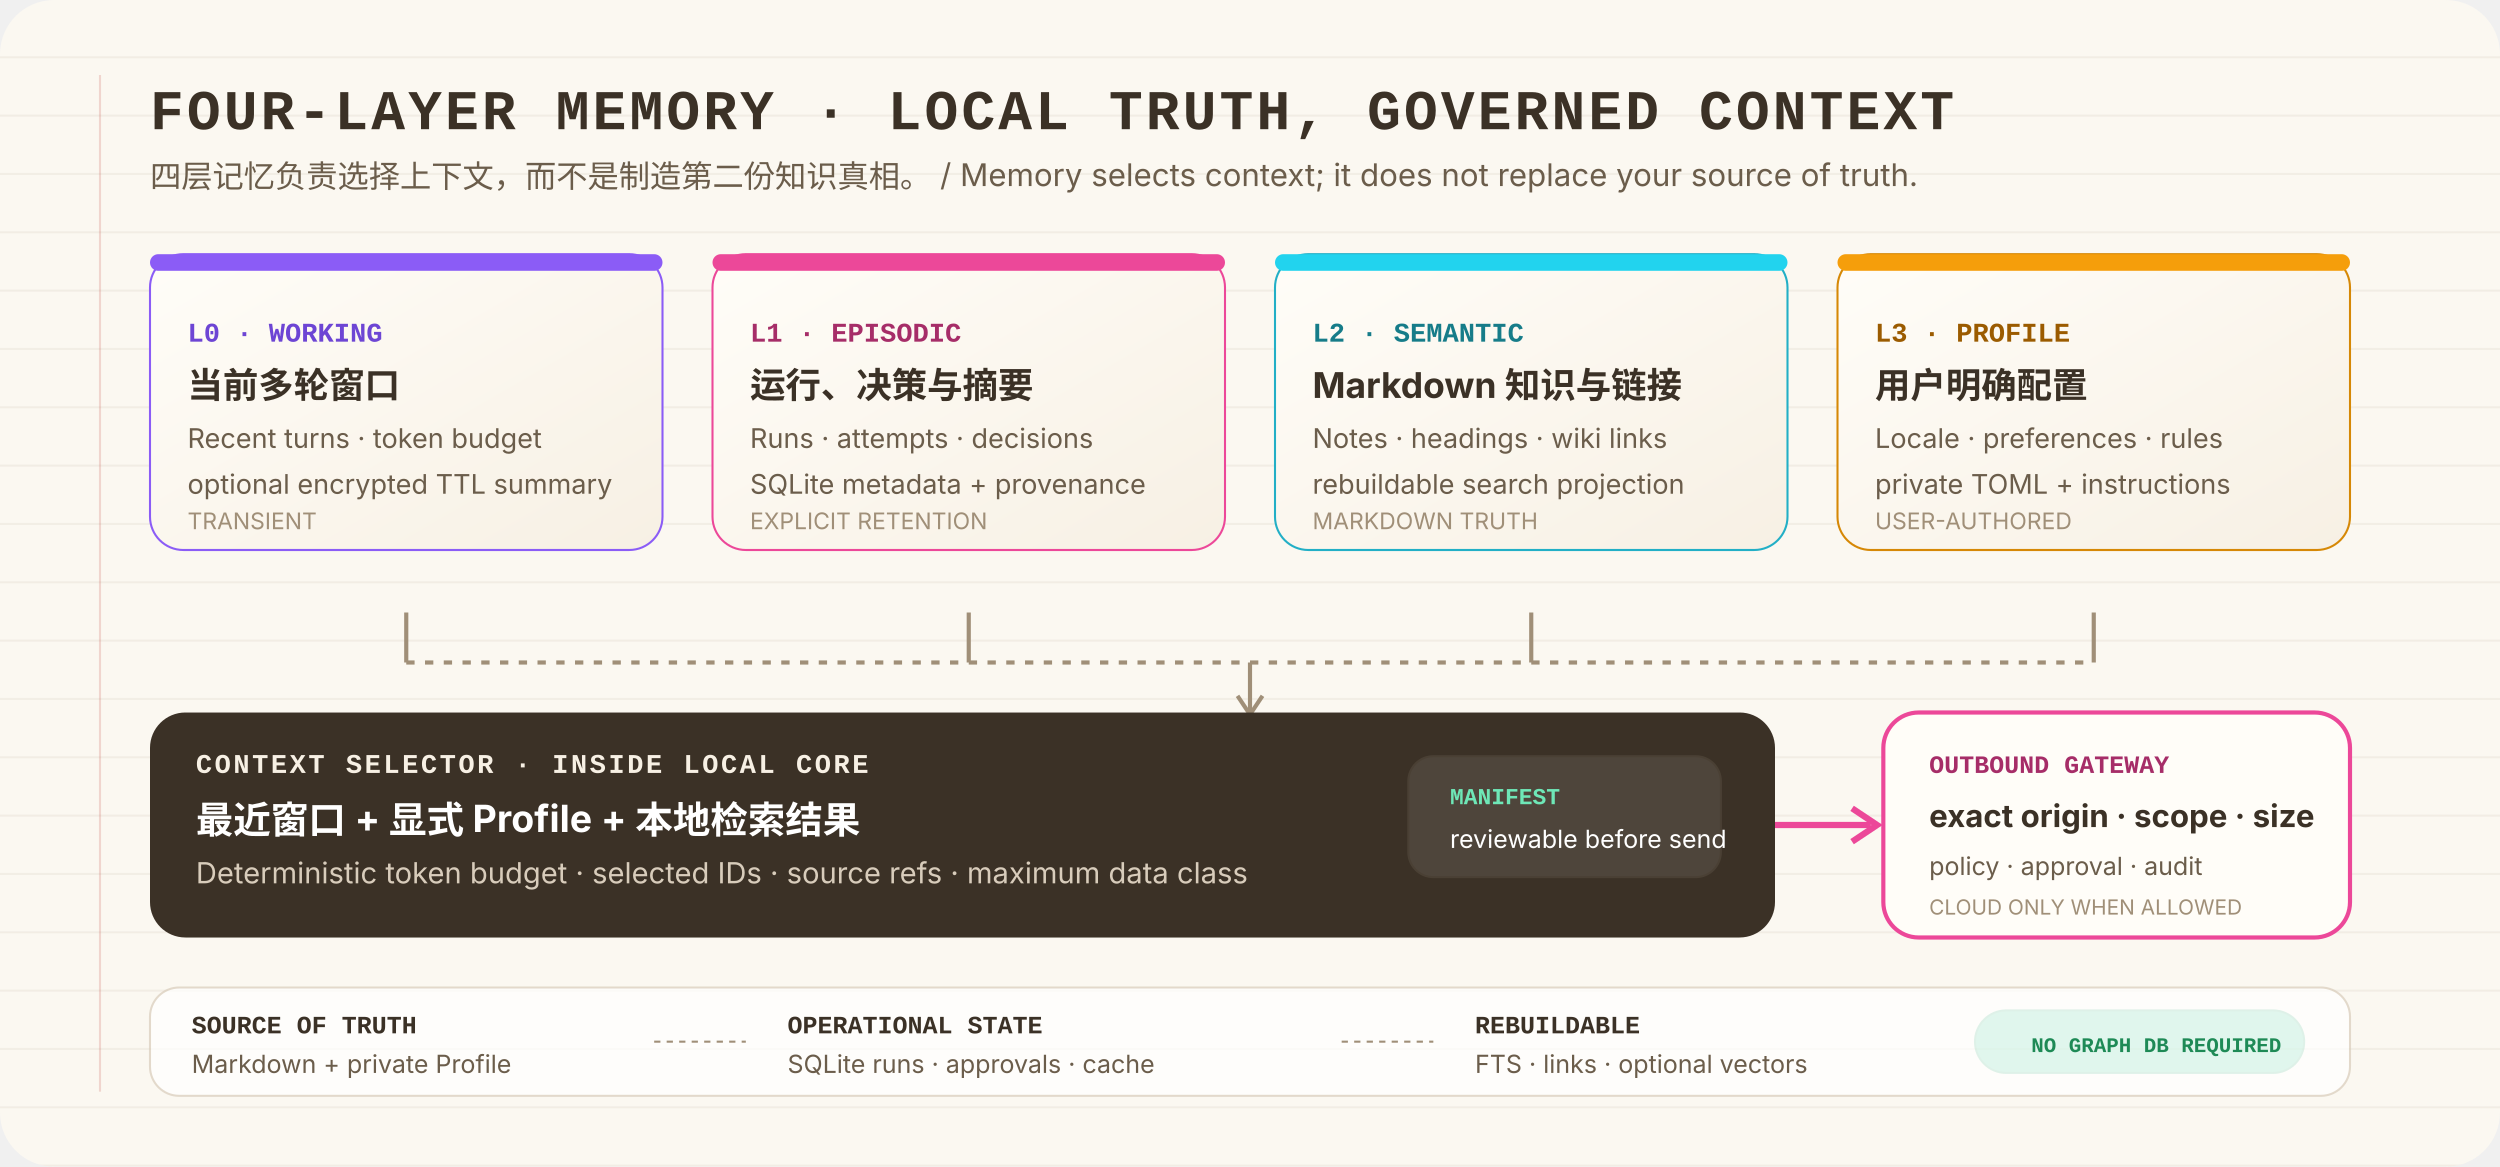
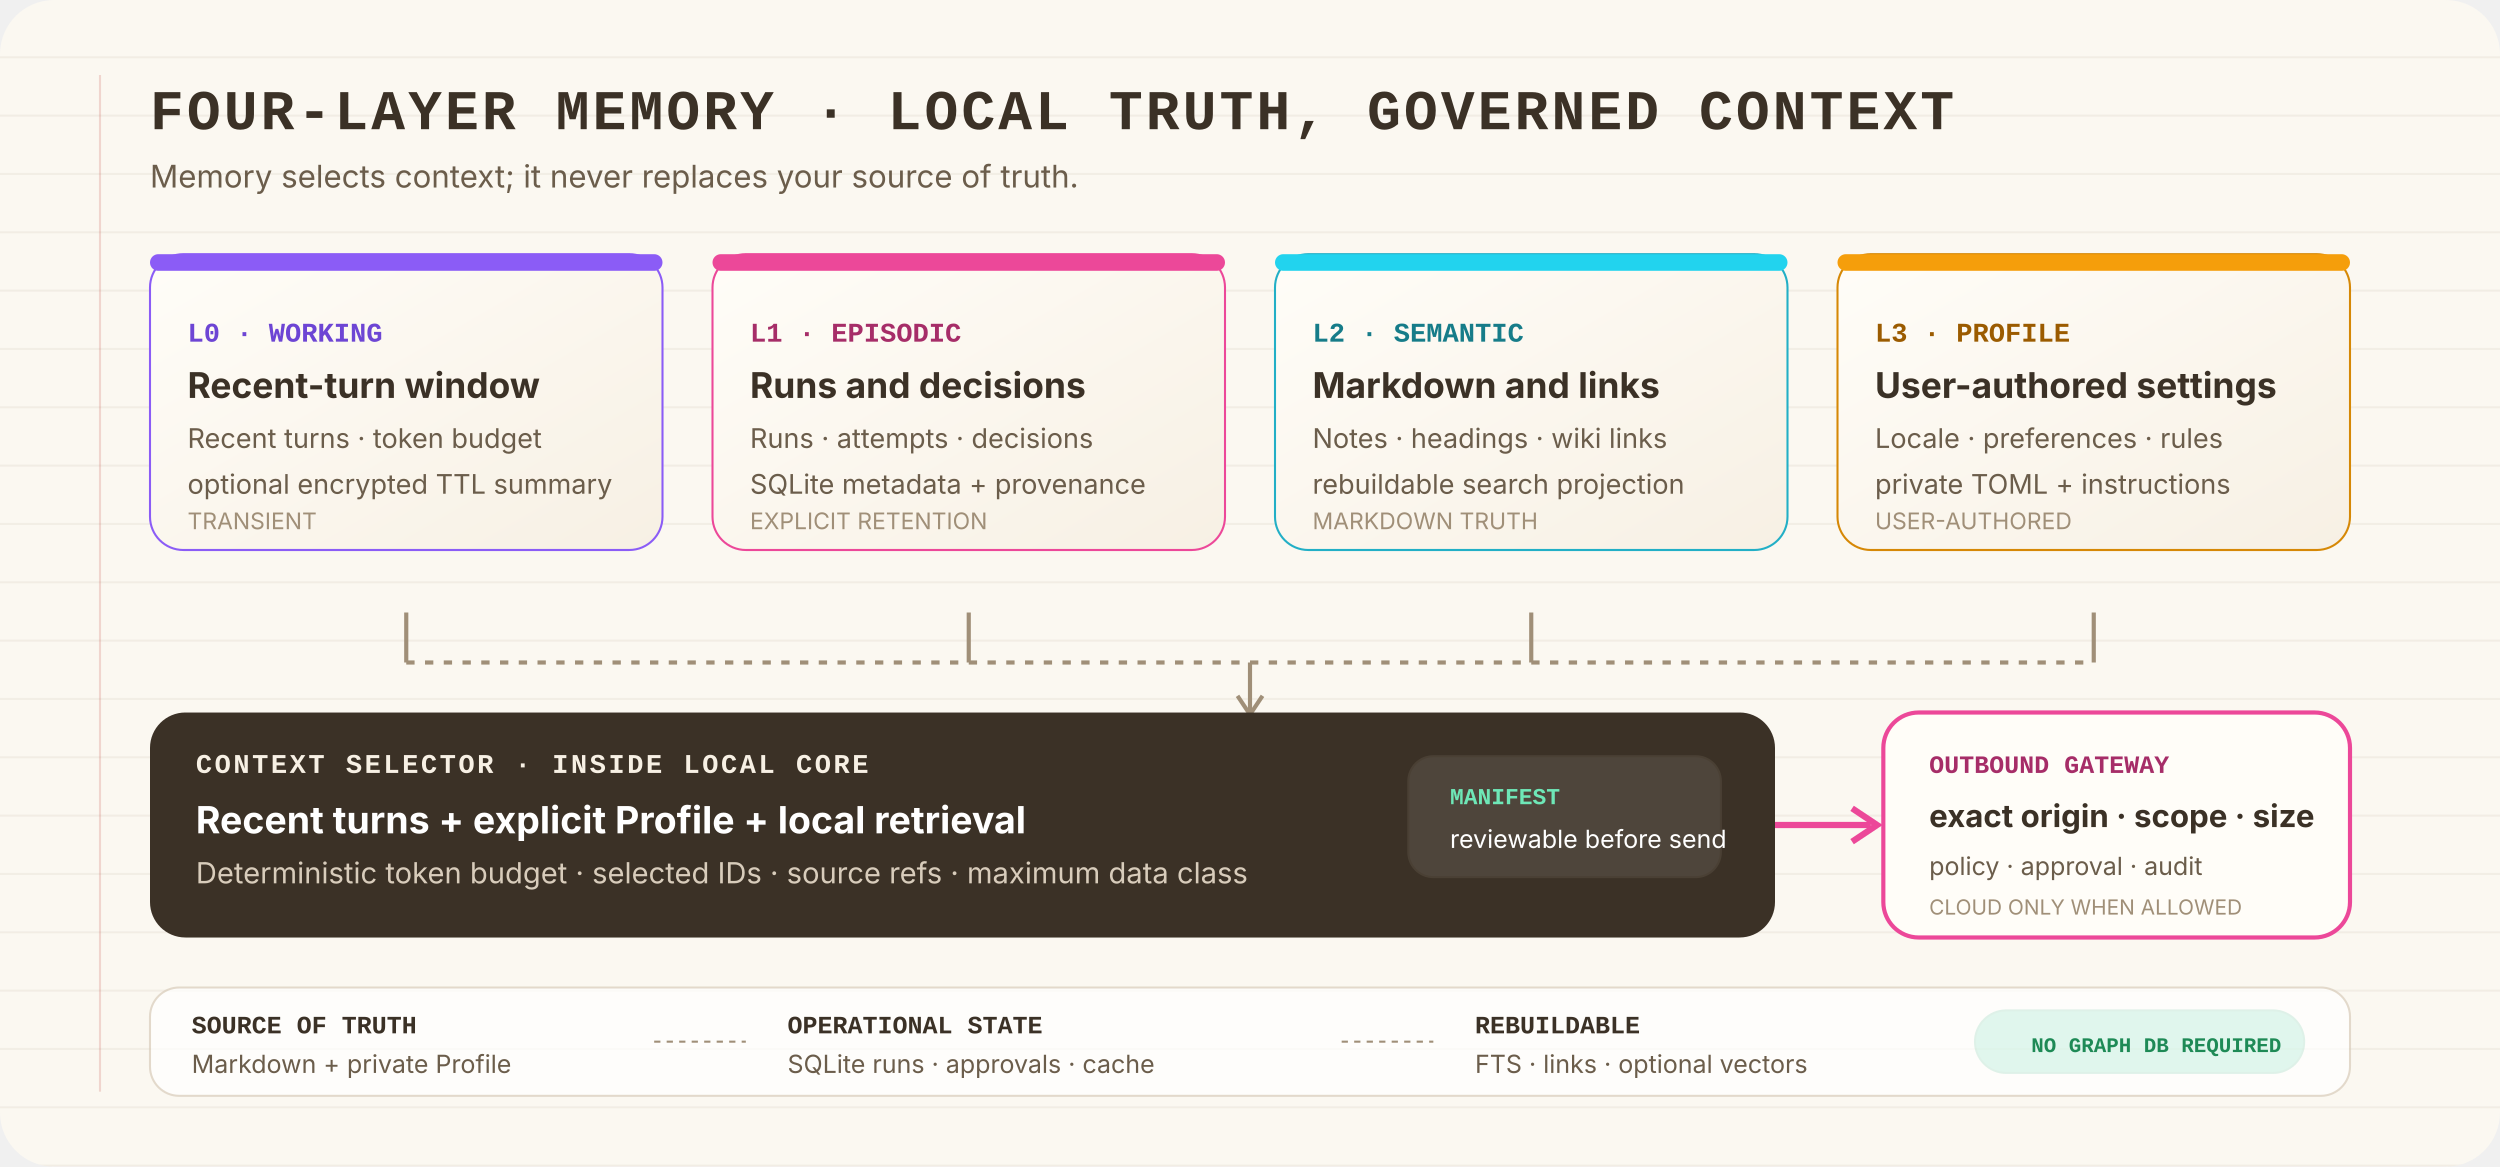
<svg xmlns="http://www.w3.org/2000/svg" width="1200" height="560" viewBox="0 0 1200 560" role="img" aria-labelledby="title desc">
  <defs>
    <linearGradient id="paper" x1="0" y1="0" x2="1" y2="1">
      <stop stop-color="#FFFDF8" />
      <stop offset="1" stop-color="#F7F0E4" />
    </linearGradient>
    <pattern id="rules" width="28" height="28" patternUnits="userSpaceOnUse">
      <path d="M0 27.5H28" stroke="#A08F78" stroke-opacity="0.09" />
    </pattern>
  </defs>
  <rect width="1200" height="560" rx="26" fill="#FBF8F1" />
  <rect width="1200" height="560" rx="26" fill="url(#rules)" />
  <path d="M48 36V524" stroke="#C0392F" stroke-opacity="0.18" />
-   <g font-family="-apple-system, BlinkMacSystemFont, Segoe UI, PingFang SC, Microsoft YaHei, sans-serif">
+   <g font-family="-apple-system, BlinkMacSystemFont, Segoe UI, sans-serif">
    <text x="72" y="62" fill="#3B3126" font-family="American Typewriter, Courier New, monospace" font-size="27" font-weight="800" letter-spacing="1.5">FOUR-LAYER MEMORY · LOCAL TRUTH, GOVERNED CONTEXT</text>
-     <text x="72" y="90" fill="#6B5D4B" font-size="15">四层记忆负责选择上下文，而不是制造第二份知识真相。 / Memory selects context; it does not replace your source of truth.</text>
+     <text x="72" y="90" fill="#6B5D4B" font-size="15">Memory selects context; it never replaces your source of truth.</text>
    <g transform="translate(72 122)">
      <g>
        <rect width="246" height="142" rx="16" fill="url(#paper)" stroke="#8B5CF6" />
        <rect width="246" height="8" rx="4" fill="#8B5CF6" />
        <text x="18" y="42" fill="#6D45D4" font-family="American Typewriter, Courier New, monospace" font-size="13" font-weight="800">L0 · WORKING</text>
-         <text x="18" y="69" fill="#3B3126" font-size="17" font-weight="700">当前多轮窗口</text>
+         <text x="18" y="69" fill="#3B3126" font-size="17" font-weight="700">Recent-turn window</text>
        <text x="18" y="93" fill="#6B5D4B" font-size="13">Recent turns · token budget</text>
        <text x="18" y="115" fill="#6B5D4B" font-size="13">optional encrypted TTL summary</text>
        <text x="18" y="132" fill="#A08F78" font-size="11">TRANSIENT</text>
      </g>
      <g transform="translate(270)">
        <rect width="246" height="142" rx="16" fill="url(#paper)" stroke="#EC4899" />
        <rect width="246" height="8" rx="4" fill="#EC4899" />
        <text x="18" y="42" fill="#A62D68" font-family="American Typewriter, Courier New, monospace" font-size="13" font-weight="800">L1 · EPISODIC</text>
-         <text x="18" y="69" fill="#3B3126" font-size="17" font-weight="700">运行、决策与摘要</text>
+         <text x="18" y="69" fill="#3B3126" font-size="17" font-weight="700">Runs and decisions</text>
        <text x="18" y="93" fill="#6B5D4B" font-size="13">Runs · attempts · decisions</text>
        <text x="18" y="115" fill="#6B5D4B" font-size="13">SQLite metadata + provenance</text>
        <text x="18" y="132" fill="#A08F78" font-size="11">EXPLICIT RETENTION</text>
      </g>
      <g transform="translate(540)">
        <rect width="246" height="142" rx="16" fill="url(#paper)" stroke="#22AFC6" />
        <rect width="246" height="8" rx="4" fill="#22D3EE" />
        <text x="18" y="42" fill="#167C89" font-family="American Typewriter, Courier New, monospace" font-size="13" font-weight="800">L2 · SEMANTIC</text>
-         <text x="18" y="69" fill="#3B3126" font-size="17" font-weight="700">Markdown 知识与链接</text>
+         <text x="18" y="69" fill="#3B3126" font-size="17" font-weight="700">Markdown and links</text>
        <text x="18" y="93" fill="#6B5D4B" font-size="13">Notes · headings · wiki links</text>
        <text x="18" y="115" fill="#6B5D4B" font-size="13">rebuildable search projection</text>
        <text x="18" y="132" fill="#A08F78" font-size="11">MARKDOWN TRUTH</text>
      </g>
      <g transform="translate(810)">
        <rect width="246" height="142" rx="16" fill="url(#paper)" stroke="#D68806" />
        <rect width="246" height="8" rx="4" fill="#F59E0B" />
        <text x="18" y="42" fill="#9B5B00" font-family="American Typewriter, Courier New, monospace" font-size="13" font-weight="800">L3 · PROFILE</text>
-         <text x="18" y="69" fill="#3B3126" font-size="17" font-weight="700">用户明确配置</text>
+         <text x="18" y="69" fill="#3B3126" font-size="17" font-weight="700">User-authored settings</text>
        <text x="18" y="93" fill="#6B5D4B" font-size="13">Locale · preferences · rules</text>
        <text x="18" y="115" fill="#6B5D4B" font-size="13">private TOML + instructions</text>
        <text x="18" y="132" fill="#A08F78" font-size="11">USER-AUTHORED</text>
      </g>
    </g>
    <g transform="translate(72 294)">
      <path d="M123 0V24M393 0V24M663 0V24M933 0V24" stroke="#A08F78" stroke-width="2" />
      <path d="M123 24H933" stroke="#A08F78" stroke-width="2" stroke-dasharray="4 5" />
      <path d="M528 24V48" stroke="#A08F78" stroke-width="2" />
      <path d="M522 40L528 49L534 40" fill="none" stroke="#A08F78" stroke-width="2" />
      <rect y="48" width="780" height="108" rx="17" fill="#3B3126" />
      <text x="22" y="77" fill="#F7F0E4" font-family="American Typewriter, Courier New, monospace" font-size="13" font-weight="800" letter-spacing="1.2">CONTEXT SELECTOR · INSIDE LOCAL CORE</text>
-       <text x="22" y="106" fill="#FFFFFF" font-size="18" font-weight="700">最近窗口 + 显式 Profile + 本地检索结果</text>
+       <text x="22" y="106" fill="#FFFFFF" font-size="18" font-weight="700">Recent turns + explicit Profile + local retrieval</text>
      <text x="22" y="130" fill="#D8CCBB" font-size="14">Deterministic token budget · selected IDs · source refs · maximum data class</text>
      <rect x="604" y="69" width="150" height="58" rx="12" fill="#FFFFFF" opacity="0.10" stroke="#D8CCBB" />
      <text x="624" y="92" fill="#6EE7B7" font-family="American Typewriter, Courier New, monospace" font-size="11" font-weight="800">MANIFEST</text>
      <text x="624" y="113" fill="#FFFFFF" font-size="12">reviewable before send</text>
      <path d="M780 102H826" stroke="#EC4899" stroke-width="3" />
      <path d="M817 94L829 102L817 110" fill="none" stroke="#EC4899" stroke-width="3" />
      <rect x="832" y="48" width="224" height="108" rx="17" fill="#FFFDF8" stroke="#EC4899" stroke-width="2" />
      <text x="854" y="77" fill="#A62D68" font-family="American Typewriter, Courier New, monospace" font-size="12" font-weight="800">OUTBOUND GATEWAY</text>
      <text x="854" y="103" fill="#3B3126" font-size="15" font-weight="700">exact origin · scope · size</text>
      <text x="854" y="126" fill="#6B5D4B" font-size="12">policy · approval · audit</text>
      <text x="854" y="145" fill="#A08F78" font-size="10">CLOUD ONLY WHEN ALLOWED</text>
    </g>
    <g transform="translate(72 474)">
      <rect width="1056" height="52" rx="14" fill="#FFFFFF" opacity="0.70" stroke="#D8CCBB" />
      <text x="20" y="22" fill="#3B3126" font-family="American Typewriter, Courier New, monospace" font-size="12" font-weight="800">SOURCE OF TRUTH</text>
      <text x="20" y="41" fill="#6B5D4B" font-size="12">Markdown + private Profile</text>
      <path d="M242 26H286" stroke="#A08F78" stroke-dasharray="3 3" />
      <text x="306" y="22" fill="#3B3126" font-family="American Typewriter, Courier New, monospace" font-size="12" font-weight="800">OPERATIONAL STATE</text>
      <text x="306" y="41" fill="#6B5D4B" font-size="12">SQLite runs · approvals · cache</text>
      <path d="M572 26H616" stroke="#A08F78" stroke-dasharray="3 3" />
      <text x="636" y="22" fill="#3B3126" font-family="American Typewriter, Courier New, monospace" font-size="12" font-weight="800">REBUILDABLE</text>
      <text x="636" y="41" fill="#6B5D4B" font-size="12">FTS · links · optional vectors</text>
      <rect x="876" y="11" width="158" height="30" rx="15" fill="#34D399" opacity="0.15" stroke="#2BAE7A" />
      <text x="903" y="31" fill="#1E8A56" font-family="American Typewriter, Courier New, monospace" font-size="10" font-weight="800">NO GRAPH DB REQUIRED</text>
    </g>
  </g>
</svg>
